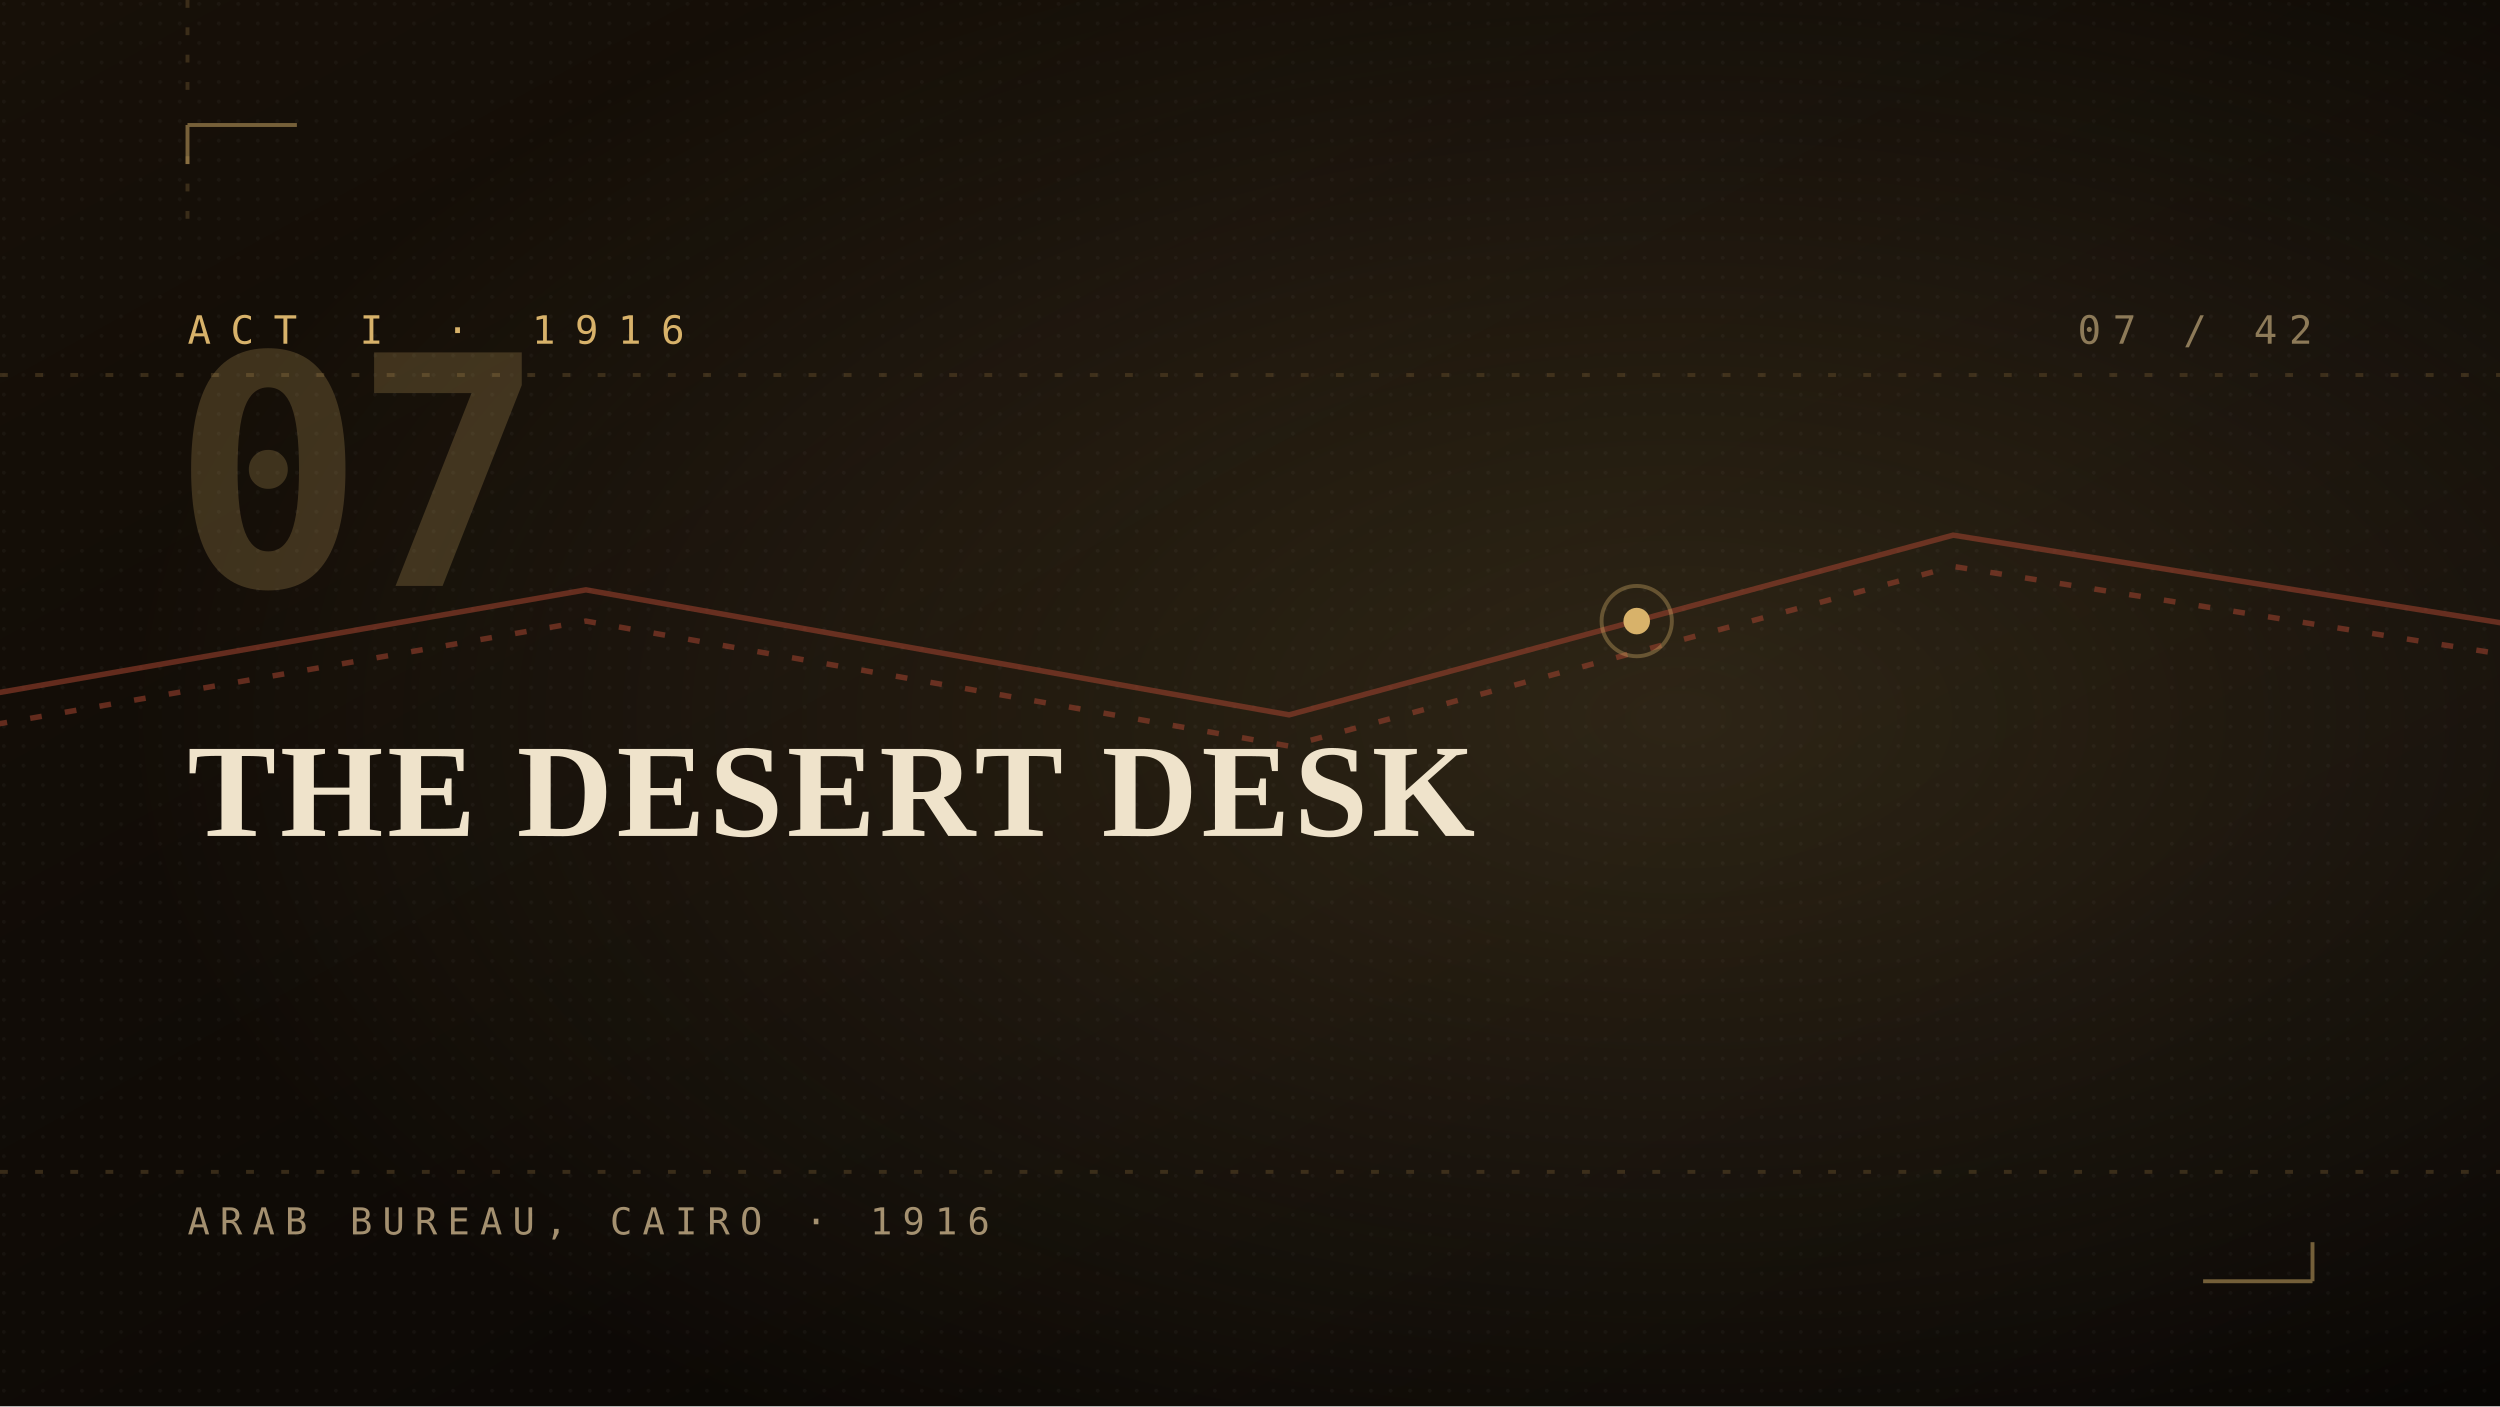
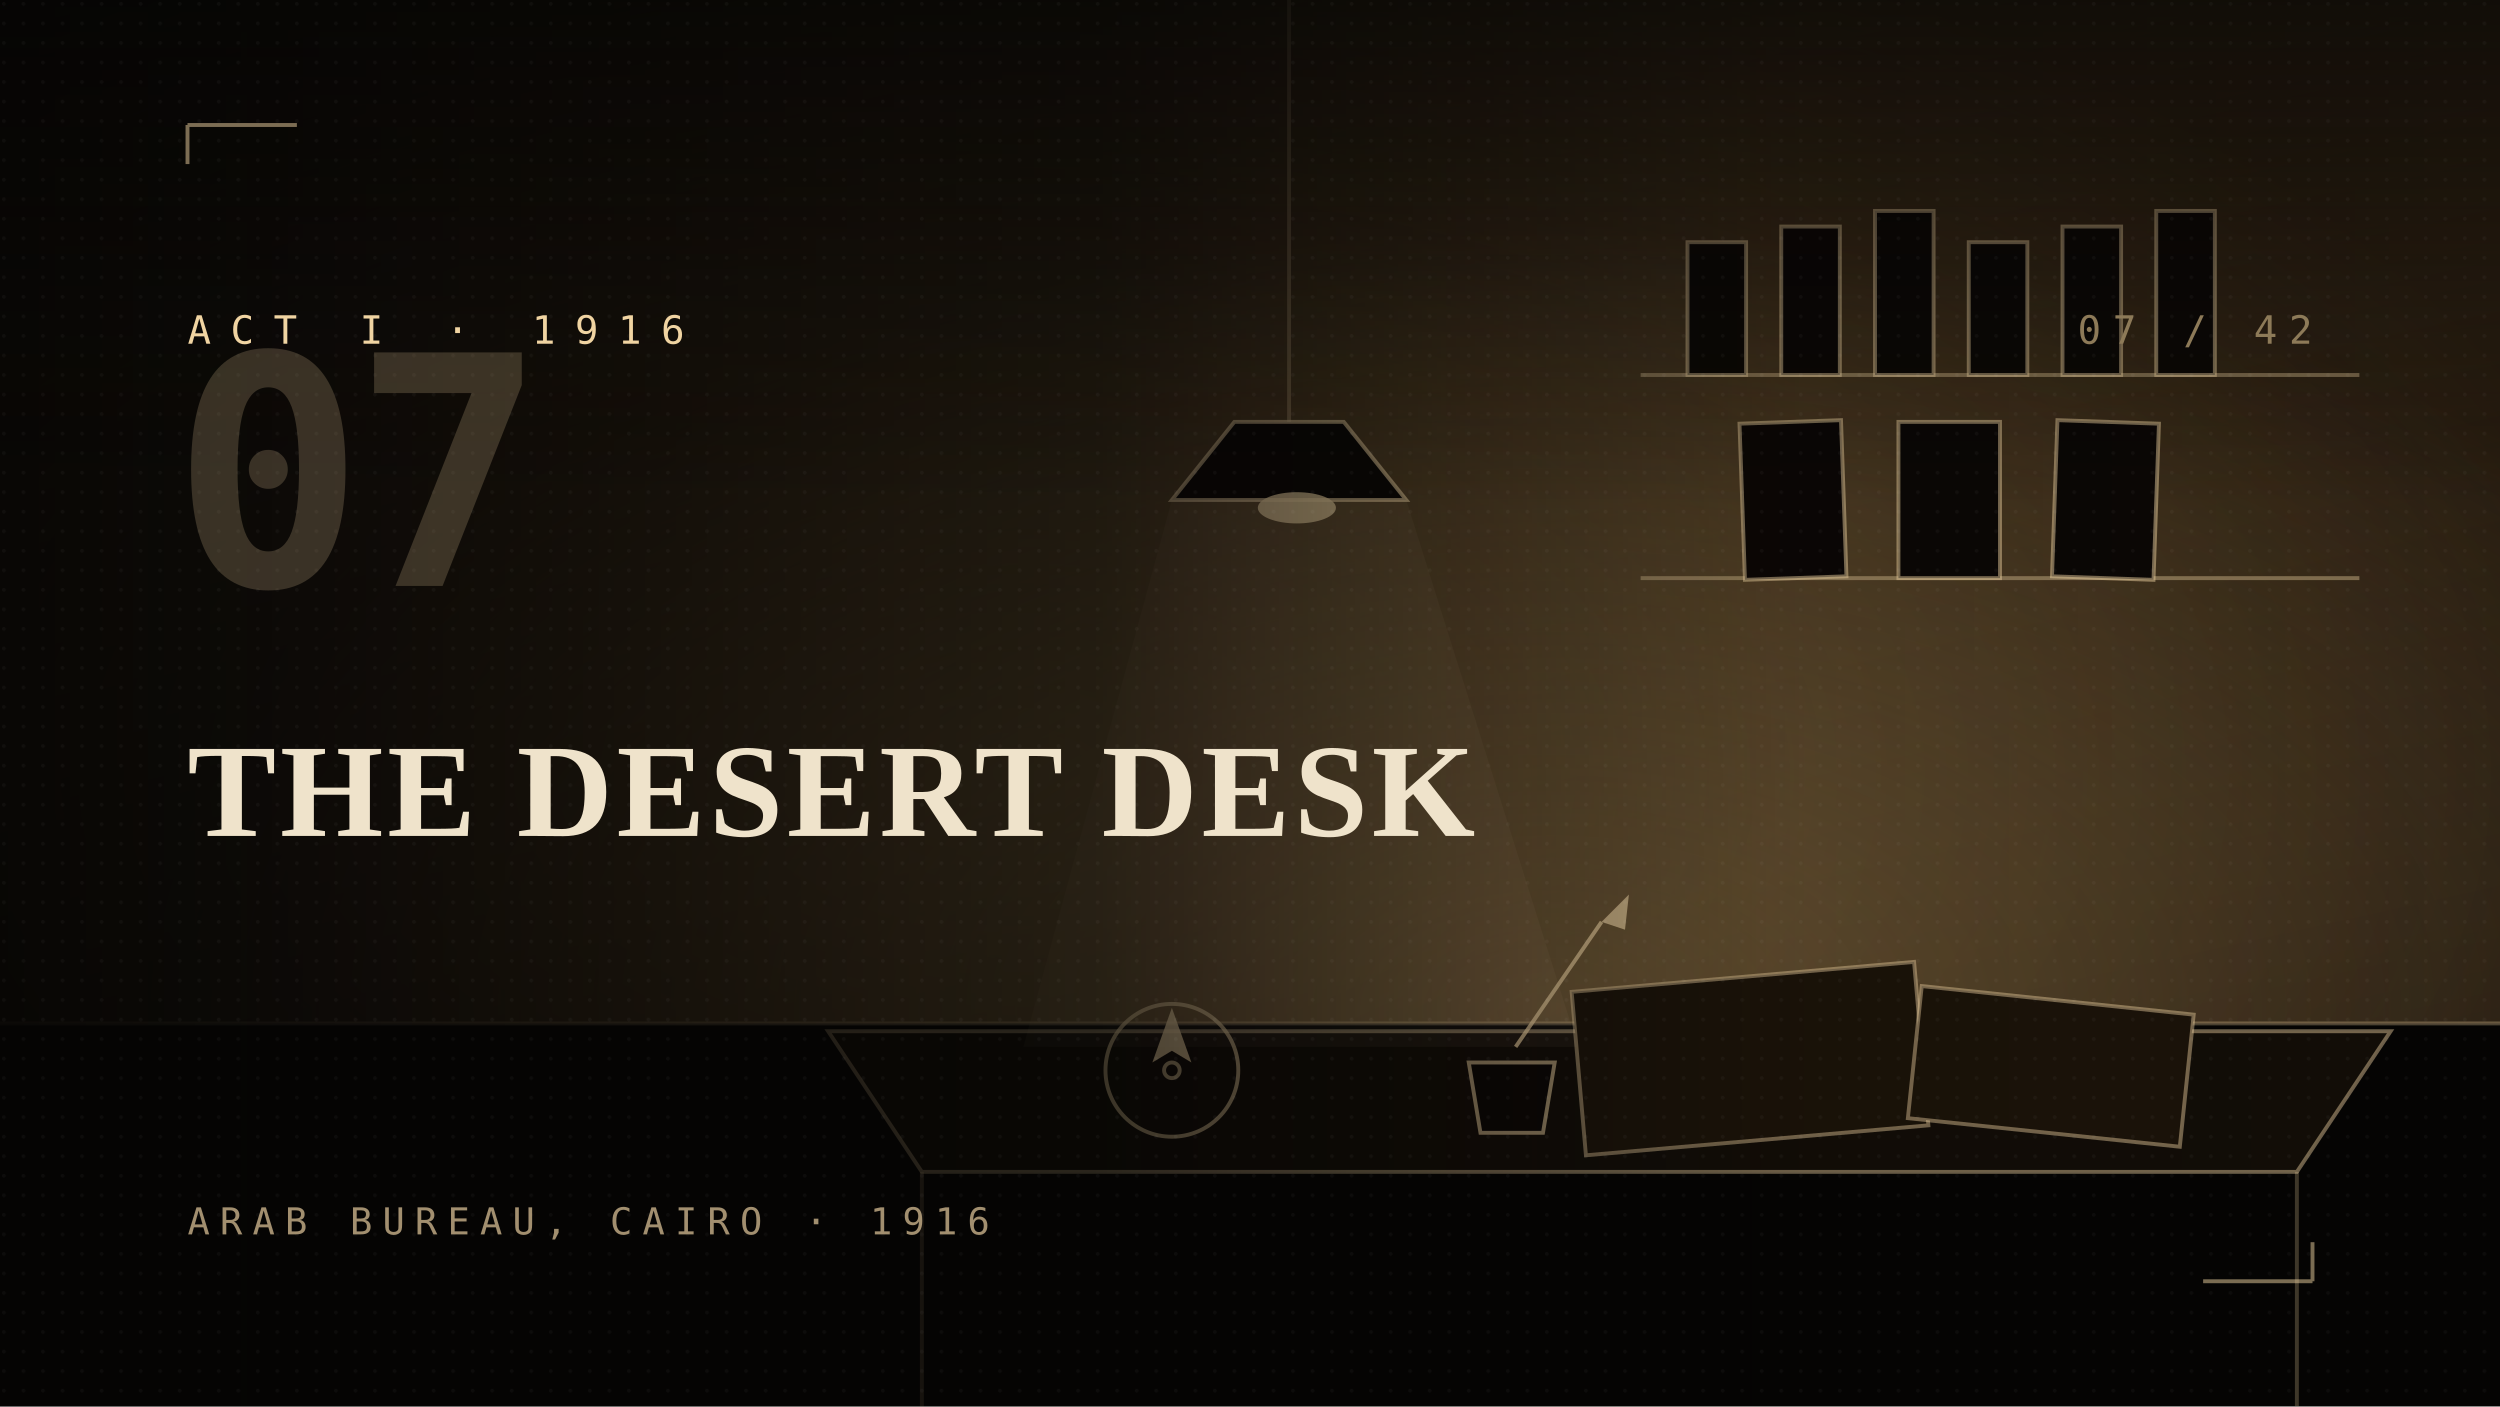
<svg xmlns="http://www.w3.org/2000/svg" width="640" height="360" viewBox="0 0 640 360" role="img" aria-labelledby="t d">
  <defs>
-     <linearGradient id="bg" x1="0" y1="0" x2="1" y2="1">
-       <stop offset="0" stop-color="#171008" />
-       <stop offset="0.55" stop-color="#0e0a06" />
-       <stop offset="1" stop-color="#060403" />
+     <linearGradient id="bg" x1="0" y1="0" x2="0.4" y2="1">
+       <stop offset="0" stop-color="#3d2d18" />
+       <stop offset="1" stop-color="#150e08" />
    </linearGradient>
-     <radialGradient id="glow" cx="67%" cy="51%" r="62%">
-       <stop offset="0" stop-color="#d8b26a" stop-opacity="0.16" />
-       <stop offset="1" stop-color="#d8b26a" stop-opacity="0" />
+     <radialGradient id="glow" cx="41%" cy="55%" r="66%">
+       <stop offset="0" stop-color="#eabf76" stop-opacity="0.2" />
+       <stop offset="1" stop-color="#eabf76" stop-opacity="0" />
+     </radialGradient>
+     <linearGradient id="scrim" x1="0" y1="0" x2="1" y2="0">
+       <stop offset="0" stop-color="#050403" stop-opacity="0.94" />
+       <stop offset="0.44" stop-color="#050403" stop-opacity="0.66" />
+       <stop offset="0.72" stop-color="#050403" stop-opacity="0.08" />
+       <stop offset="1" stop-color="#050403" stop-opacity="0" />
+     </linearGradient>
+     <linearGradient id="topscrim" x1="0" y1="0" x2="0" y2="1">
+       <stop offset="0" stop-color="#050403" stop-opacity="0.7" />
+       <stop offset="0.6" stop-color="#050403" stop-opacity="0.22" />
+       <stop offset="1" stop-color="#050403" stop-opacity="0" />
+     </linearGradient>
+     <radialGradient id="horizon" cx="62%" cy="72%" r="56%">
+       <stop offset="0" stop-color="#eabf76" stop-opacity="0.3" />
+       <stop offset="1" stop-color="#eabf76" stop-opacity="0" />
    </radialGradient>
    <pattern id="grain" width="5" height="5" patternUnits="userSpaceOnUse">
      <circle cx="1" cy="1" r="0.5" fill="#ffffff" opacity="0.035" />
    </pattern>
  </defs>
  <rect width="640" height="360" fill="url(#bg)" />
  <rect width="640" height="360" fill="url(#glow)" />
+   <rect width="640" height="360" fill="url(#horizon)" />
+   <g>
+     <path d="M0 262 H640 V360 H0 Z" fill="#050403" />
+     <path d="M0 262 H640" stroke="#f0d4a2" stroke-opacity="0.3" />
+     <g stroke="#f0d4a2" stroke-opacity="0.4" fill="none">
+       <path d="M420 96 H604 M420 148 H604" />
+     </g>
+     <g fill="#0b0705" stroke="#f0d4a2" stroke-opacity="0.5">
+       <rect x="432" y="62" width="15" height="34" />
+       <rect x="456" y="58" width="15" height="38" />
+       <rect x="480" y="54" width="15" height="42" />
+       <rect x="504" y="62" width="15" height="34" />
+       <rect x="528" y="58" width="15" height="38" />
+       <rect x="552" y="54" width="15" height="42" />
+       <rect x="446" y="108" width="26" height="40" transform="rotate(-2 459 128)" />
+       <rect x="486" y="108" width="26" height="40" transform="rotate(0 499 128)" />
+       <rect x="526" y="108" width="26" height="40" transform="rotate(2 539 128)" />
+     </g>
+     <path d="M212 264 H612 L588 300 H236 Z" fill="#120d07" stroke="#f0d4a2" stroke-opacity="0.45" />
+     <path d="M236 300 V360 M588 300 V360" stroke="#f0d4a2" stroke-opacity="0.25" />
+     <path d="M330 0 V120" stroke="#f0d4a2" stroke-opacity="0.35" />
+     <path d="M300 128 h60 l-16 -20 h-28 Z" fill="#0b0705" stroke="#f0d4a2" stroke-opacity="0.7" />
+     <path d="M300 128 L262 268 H404 L360 128 Z" fill="#f0d4a2" opacity="0.06" />
+     <ellipse cx="332" cy="130" rx="10" ry="4" fill="#f0d4a2" opacity="0.8" />
+     <g fill="#1b1309" stroke="#f0d4a2" stroke-opacity="0.45">
+       <rect x="404" y="250" width="88" height="42" transform="rotate(-5 448 271)" />
+       <rect x="490" y="256" width="70" height="34" transform="rotate(6 525 273)" />
+     </g>
+     <g fill="none" stroke="#f0d4a2" stroke-opacity="0.65">
+       <circle cx="300" cy="274" r="17" />
+       <circle cx="300" cy="274" r="2" />
+       <path d="M300 258 l5 14 -5 -3 -5 3 Z" fill="#f0d4a2" stroke="none" opacity="0.8" />
+     </g>
+     <path d="M376 272 h22 l-3 18 h-16 Z" fill="#0b0705" stroke="#f0d4a2" stroke-opacity="0.6" />
+     <path d="M388 268 L410 236" stroke="#f0d4a2" stroke-opacity="0.7" />
+     <path d="M410 236 l7 -7 -1 9 Z" fill="#f0d4a2" opacity="0.7" />
+   </g>
+   <rect width="640" height="360" fill="url(#scrim)" />
+   <rect width="640" height="130" fill="url(#topscrim)" />
  <rect width="640" height="360" fill="url(#grain)" />
-   <g stroke="#5a4526" stroke-width="1" opacity="0.55">
-     <path d="M0 96 H640" stroke-dasharray="2 7" />
-     <path d="M0 300 H640" stroke-dasharray="2 7" />
-     <path d="M48 0 V24 M48 40 V56" stroke-dasharray="2 5" />
-   </g>
-   <g fill="none" stroke="#a4442f" stroke-width="1.4" opacity="0.55">
-     <path d="M-10 179 L150 151 L330 183 L500 137 L650 161" />
-     <path d="M-10 187 L150 159 L330 191 L500 145 L650 169" stroke-dasharray="3 6" />
-   </g>
-   <circle cx="419" cy="159" r="3.4" fill="#d8b26a" />
-   <circle cx="419" cy="159" r="9" fill="none" stroke="#d8b26a" stroke-opacity="0.35" />
-   <text x="48" y="88" font-family="'JetBrains Mono',Consolas,monospace" font-size="10" fill="#d8b26a" letter-spacing="5">ACT I · 1916</text>
+   <text x="48" y="88" font-family="'JetBrains Mono',Consolas,monospace" font-size="10" fill="#f0d4a2" letter-spacing="5">ACT I · 1916</text>
  <text x="592" y="88" text-anchor="end" font-family="'JetBrains Mono',Consolas,monospace" font-size="10" fill="#8d7a58" letter-spacing="3">07 / 42</text>
-   <text x="44" y="150" font-family="'JetBrains Mono',Consolas,monospace" font-size="82" font-weight="700" fill="#d8b26a" opacity="0.22" letter-spacing="-3">07</text>
+   <text x="44" y="150" font-family="'JetBrains Mono',Consolas,monospace" font-size="82" font-weight="700" fill="#f0d4a2" opacity="0.2" letter-spacing="-3">07</text>
  <text x="48" y="214" font-family="Georgia,'Times New Roman',serif" font-size="34" font-weight="700" fill="#efe3cb" letter-spacing="1">THE DESERT DESK</text>
  <text x="48" y="316" font-family="'JetBrains Mono',Consolas,monospace" font-size="9.5" fill="#c9b18a" opacity="0.8" letter-spacing="2.6">ARAB BUREAU, CAIRO · 1916</text>
-   <g stroke="#d8b26a" stroke-opacity="0.5" stroke-width="1">
+   <g stroke="#f0d4a2" stroke-opacity="0.5" stroke-width="1">
    <path d="M48 32 h28 M48 32 v10" />
    <path d="M592 328 h-28 M592 328 v-10" />
  </g>
</svg>
